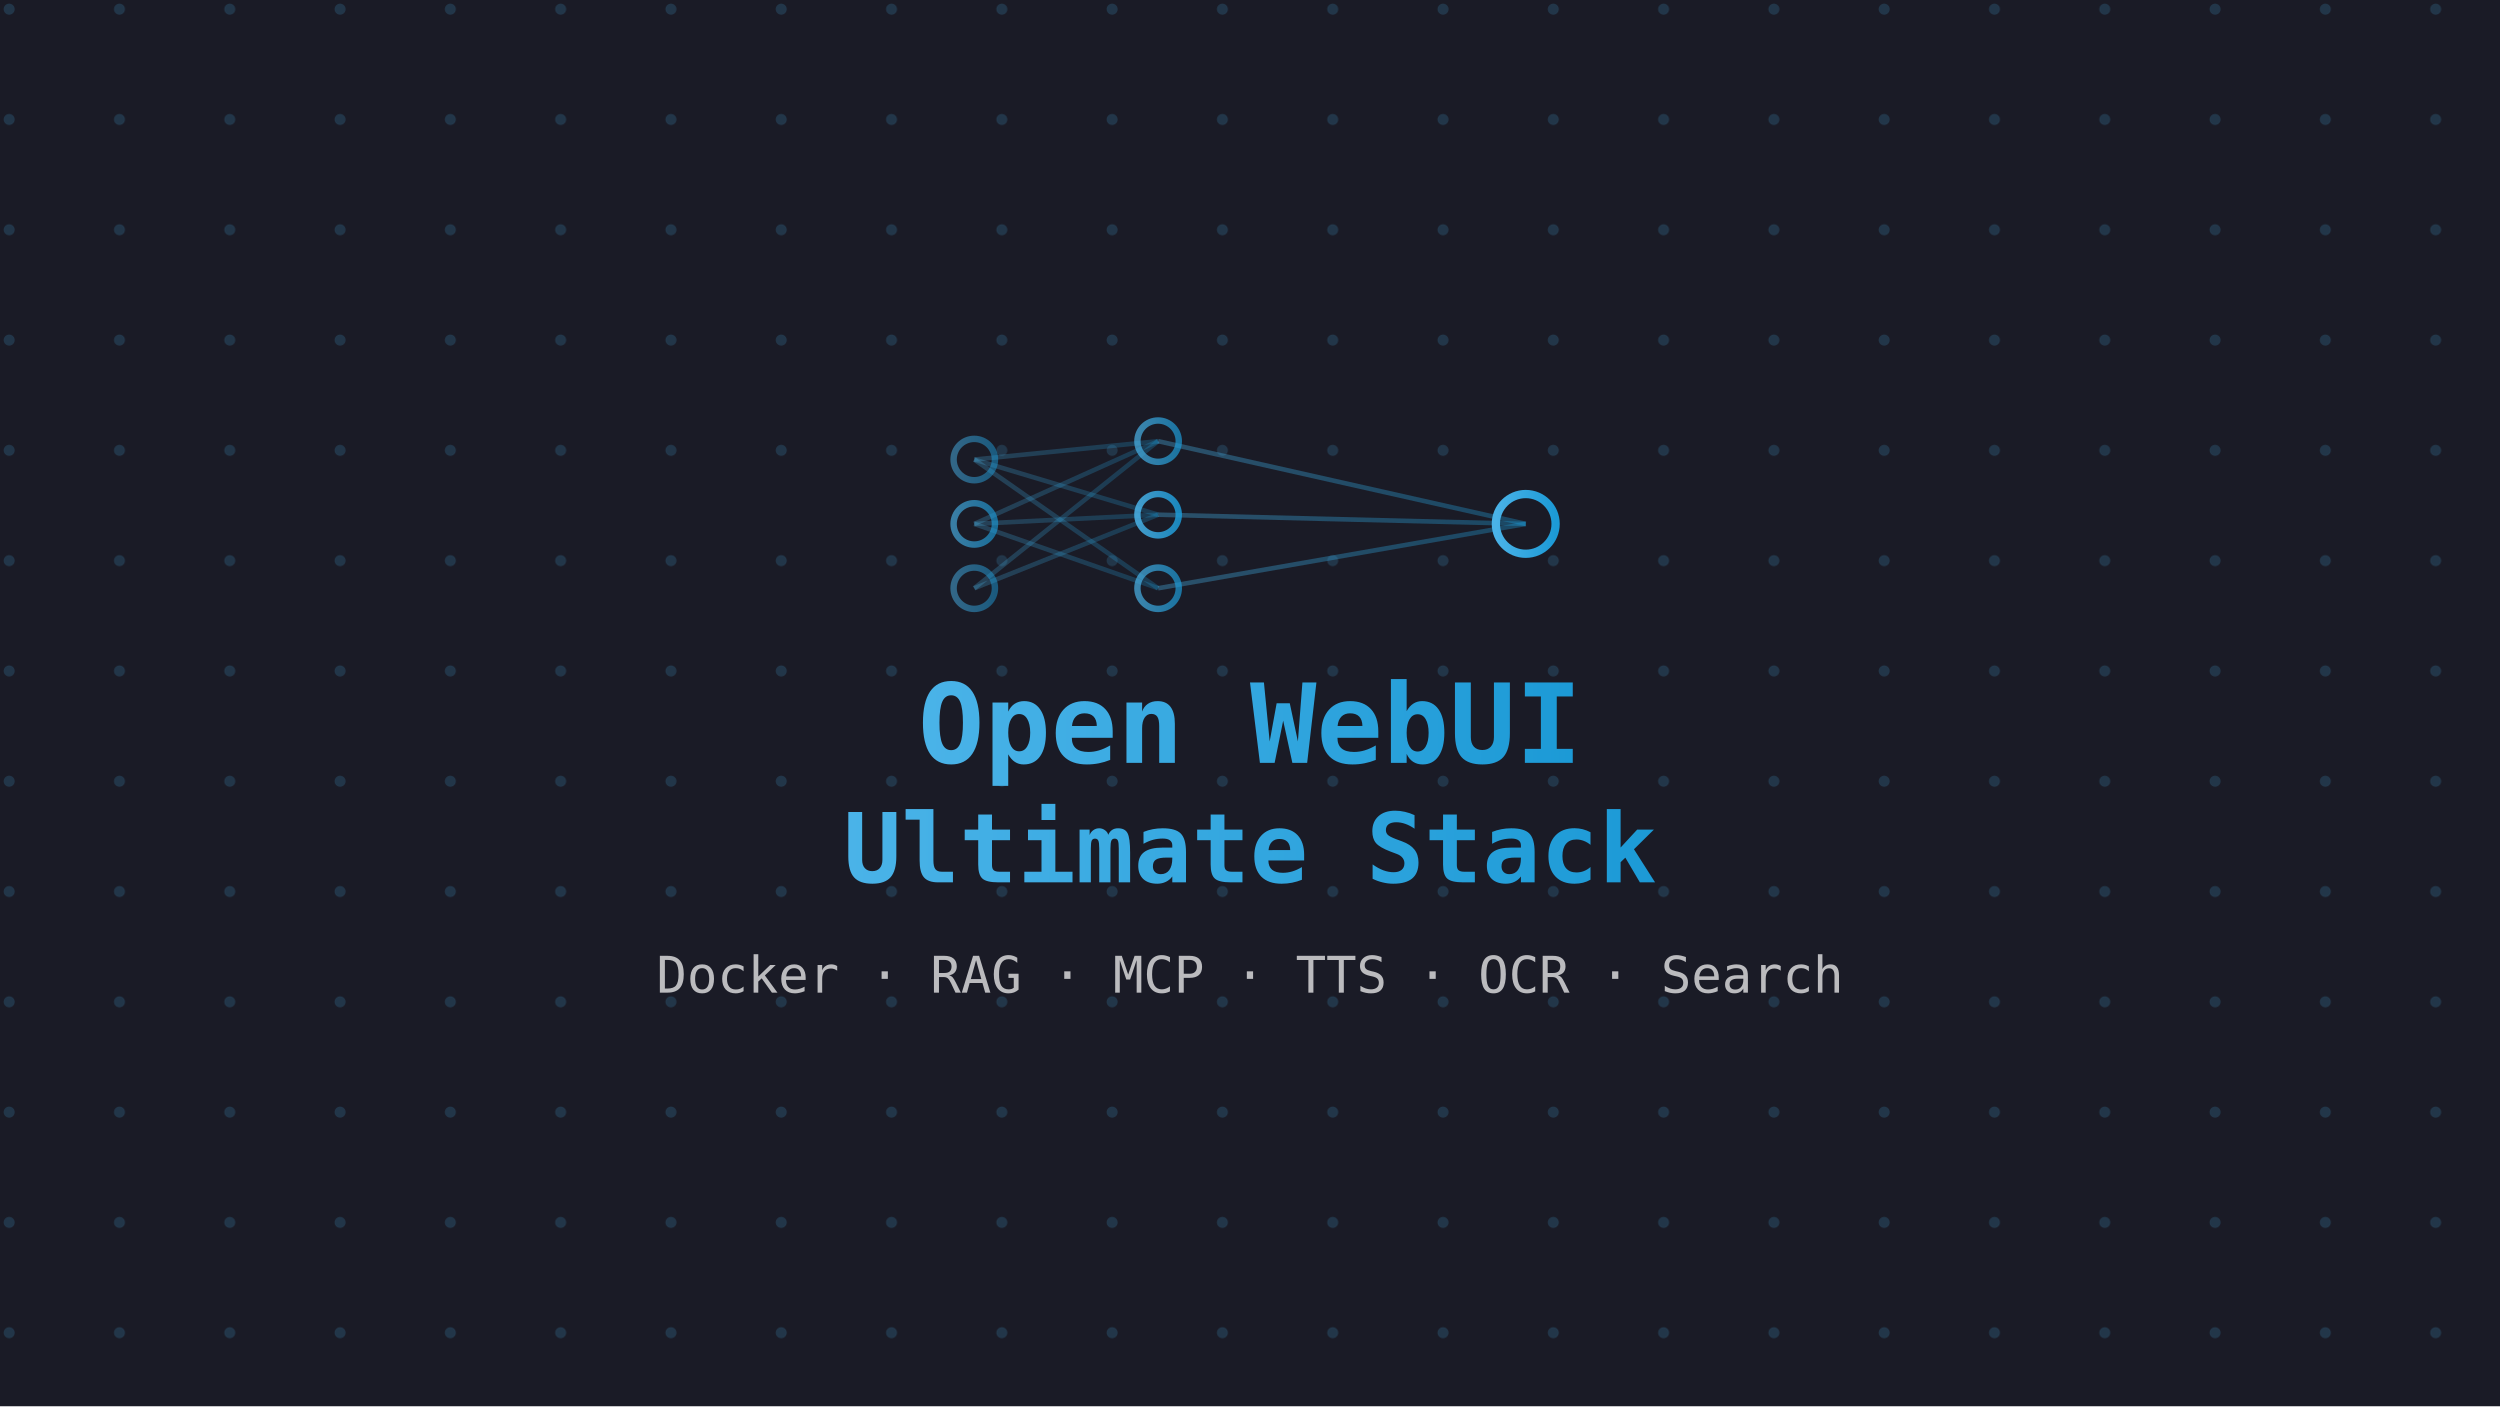
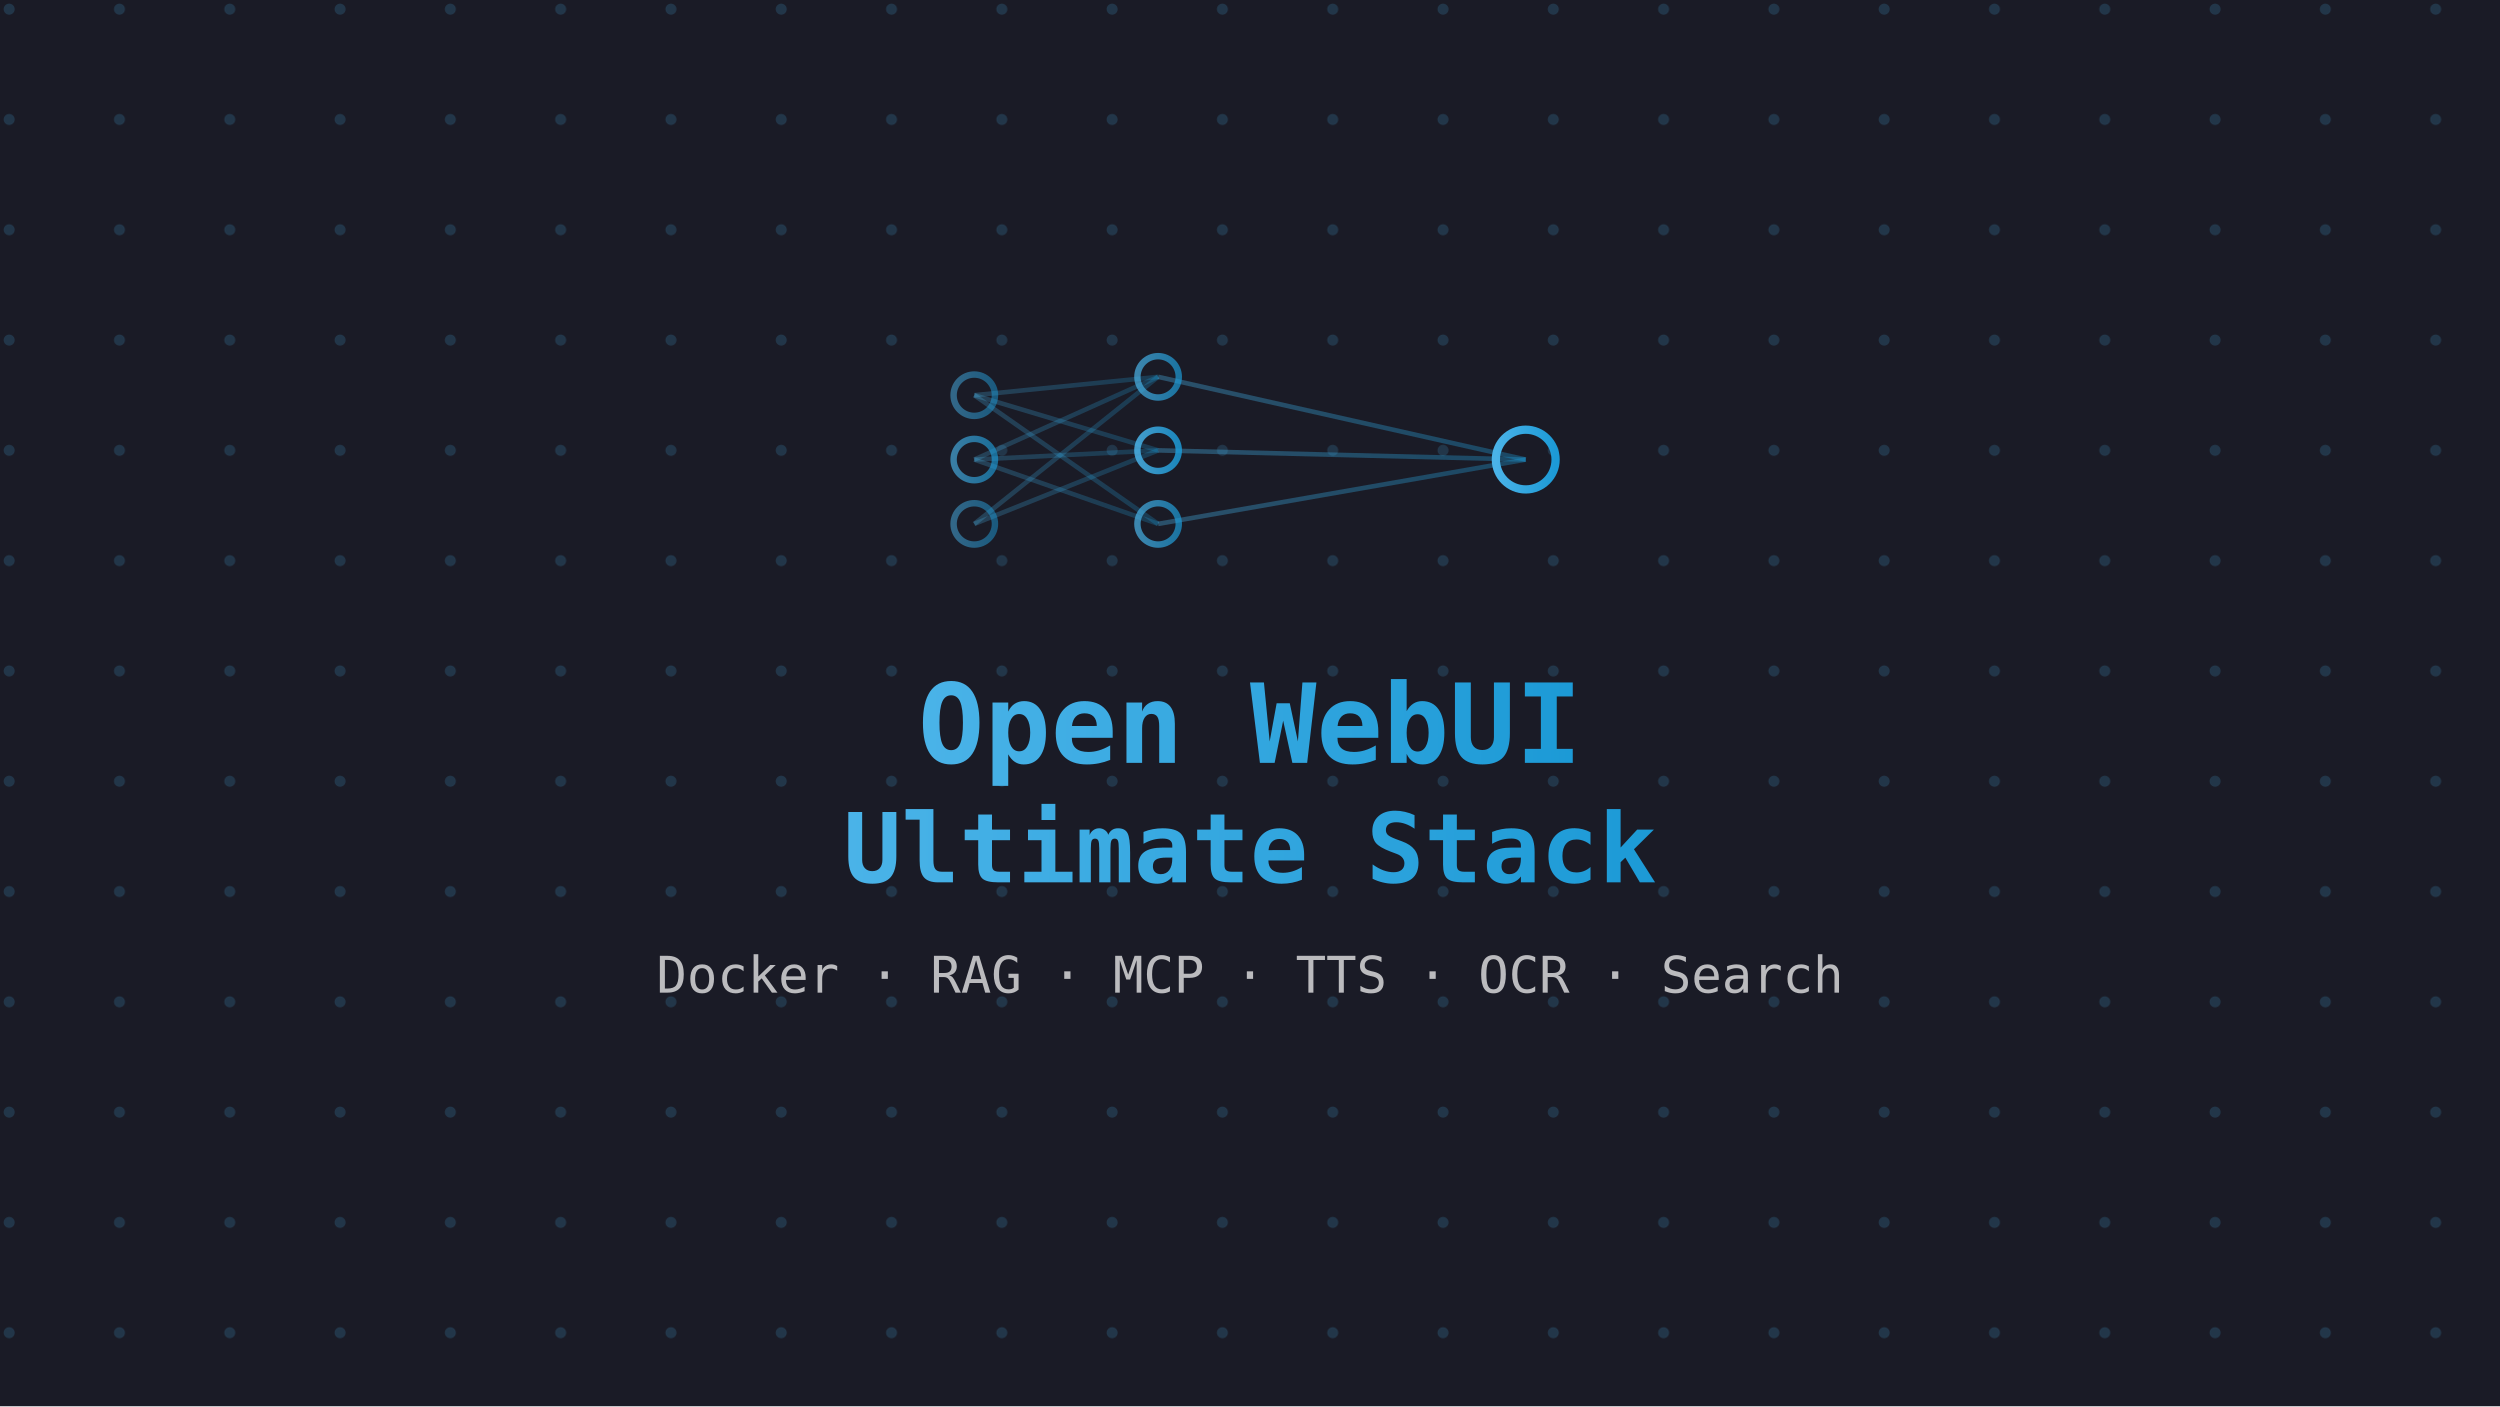
<svg xmlns="http://www.w3.org/2000/svg" width="544" height="306">
  <defs>
    <linearGradient id="grad3" x1="0%" y1="0%" x2="100%" y2="0%">
      <stop offset="0%" style="stop-color:#4ab3e8;stop-opacity:1" />
      <stop offset="100%" style="stop-color:#1c9ad6;stop-opacity:1" />
    </linearGradient>
    <pattern id="dots3" x="0" y="0" width="24" height="24" patternUnits="userSpaceOnUse">
      <circle cx="2" cy="2" r="1.2" fill="#4ab3e8" opacity="0.18" />
    </pattern>
  </defs>
  <rect width="544" height="306" fill="#1a1b26" />
  <rect width="544" height="306" fill="url(#dots3)" />
-   <line x1="212" y1="100" x2="252" y2="96" stroke="url(#grad3)" stroke-width="1" opacity="0.25" />
-   <line x1="212" y1="100" x2="252" y2="112" stroke="url(#grad3)" stroke-width="1" opacity="0.25" />
-   <line x1="212" y1="100" x2="252" y2="128" stroke="url(#grad3)" stroke-width="1" opacity="0.25" />
-   <line x1="212" y1="114" x2="252" y2="96" stroke="url(#grad3)" stroke-width="1" opacity="0.25" />
-   <line x1="212" y1="114" x2="252" y2="112" stroke="url(#grad3)" stroke-width="1" opacity="0.25" />
-   <line x1="212" y1="114" x2="252" y2="128" stroke="url(#grad3)" stroke-width="1" opacity="0.25" />
-   <line x1="212" y1="128" x2="252" y2="96" stroke="url(#grad3)" stroke-width="1" opacity="0.25" />
-   <line x1="212" y1="128" x2="252" y2="112" stroke="url(#grad3)" stroke-width="1" opacity="0.25" />
-   <line x1="212" y1="128" x2="252" y2="128" stroke="url(#grad3)" stroke-width="1" opacity="0.25" />
-   <line x1="252" y1="96" x2="332" y2="114" stroke="url(#grad3)" stroke-width="1" opacity="0.35" />
-   <line x1="252" y1="112" x2="332" y2="114" stroke="url(#grad3)" stroke-width="1" opacity="0.35" />
-   <line x1="252" y1="128" x2="332" y2="114" stroke="url(#grad3)" stroke-width="1" opacity="0.35" />
-   <circle cx="212" cy="100" r="4.5" fill="none" stroke="url(#grad3)" stroke-width="1.4" opacity="0.5" />
-   <circle cx="212" cy="114" r="4.5" fill="none" stroke="url(#grad3)" stroke-width="1.4" opacity="0.65" />
-   <circle cx="212" cy="128" r="4.5" fill="none" stroke="url(#grad3)" stroke-width="1.4" opacity="0.5" />
-   <circle cx="252" cy="96" r="4.5" fill="none" stroke="url(#grad3)" stroke-width="1.4" opacity="0.7" />
-   <circle cx="252" cy="112" r="4.5" fill="none" stroke="url(#grad3)" stroke-width="1.4" opacity="0.85" />
-   <circle cx="252" cy="128" r="4.5" fill="none" stroke="url(#grad3)" stroke-width="1.4" opacity="0.7" />
-   <circle cx="332" cy="114" r="6.5" fill="none" stroke="url(#grad3)" stroke-width="1.8" opacity="1" />
+   <line x1="212" y1="86" x2="252" y2="82" stroke="url(#grad3)" stroke-width="1" opacity="0.25" />
+   <line x1="212" y1="86" x2="252" y2="98" stroke="url(#grad3)" stroke-width="1" opacity="0.25" />
+   <line x1="212" y1="86" x2="252" y2="114" stroke="url(#grad3)" stroke-width="1" opacity="0.25" />
+   <line x1="212" y1="100" x2="252" y2="82" stroke="url(#grad3)" stroke-width="1" opacity="0.25" />
+   <line x1="212" y1="100" x2="252" y2="98" stroke="url(#grad3)" stroke-width="1" opacity="0.25" />
+   <line x1="212" y1="100" x2="252" y2="114" stroke="url(#grad3)" stroke-width="1" opacity="0.25" />
+   <line x1="212" y1="114" x2="252" y2="82" stroke="url(#grad3)" stroke-width="1" opacity="0.25" />
+   <line x1="212" y1="114" x2="252" y2="98" stroke="url(#grad3)" stroke-width="1" opacity="0.25" />
+   <line x1="212" y1="114" x2="252" y2="114" stroke="url(#grad3)" stroke-width="1" opacity="0.25" />
+   <line x1="252" y1="82" x2="332" y2="100" stroke="url(#grad3)" stroke-width="1" opacity="0.35" />
+   <line x1="252" y1="98" x2="332" y2="100" stroke="url(#grad3)" stroke-width="1" opacity="0.35" />
+   <line x1="252" y1="114" x2="332" y2="100" stroke="url(#grad3)" stroke-width="1" opacity="0.35" />
+   <circle cx="212" cy="86" r="4.5" fill="none" stroke="url(#grad3)" stroke-width="1.4" opacity="0.5" />
+   <circle cx="212" cy="100" r="4.5" fill="none" stroke="url(#grad3)" stroke-width="1.4" opacity="0.65" />
+   <circle cx="212" cy="114" r="4.5" fill="none" stroke="url(#grad3)" stroke-width="1.4" opacity="0.5" />
+   <circle cx="252" cy="82" r="4.5" fill="none" stroke="url(#grad3)" stroke-width="1.4" opacity="0.7" />
+   <circle cx="252" cy="98" r="4.5" fill="none" stroke="url(#grad3)" stroke-width="1.4" opacity="0.85" />
+   <circle cx="252" cy="114" r="4.5" fill="none" stroke="url(#grad3)" stroke-width="1.4" opacity="0.7" />
+   <circle cx="332" cy="100" r="6.5" fill="none" stroke="url(#grad3)" stroke-width="1.8" opacity="1" />
  <text x="272" y="166" font-family="'IBM Plex Mono', 'JetBrains Mono', 'SF Mono', Menlo, Consolas, monospace" font-size="24" font-weight="700" fill="url(#grad3)" text-anchor="middle">Open WebUI</text>
  <text x="272" y="192" font-family="'IBM Plex Mono', 'JetBrains Mono', 'SF Mono', Menlo, Consolas, monospace" font-size="21" font-weight="700" fill="url(#grad3)" text-anchor="middle">Ultimate Stack</text>
  <text x="272" y="216" font-family="'IBM Plex Mono', 'JetBrains Mono', 'SF Mono', Menlo, Consolas, monospace" font-size="11" fill="rgba(255,255,255,0.7)" text-anchor="middle">Docker · RAG · MCP · TTS · OCR · Search</text>
</svg>
